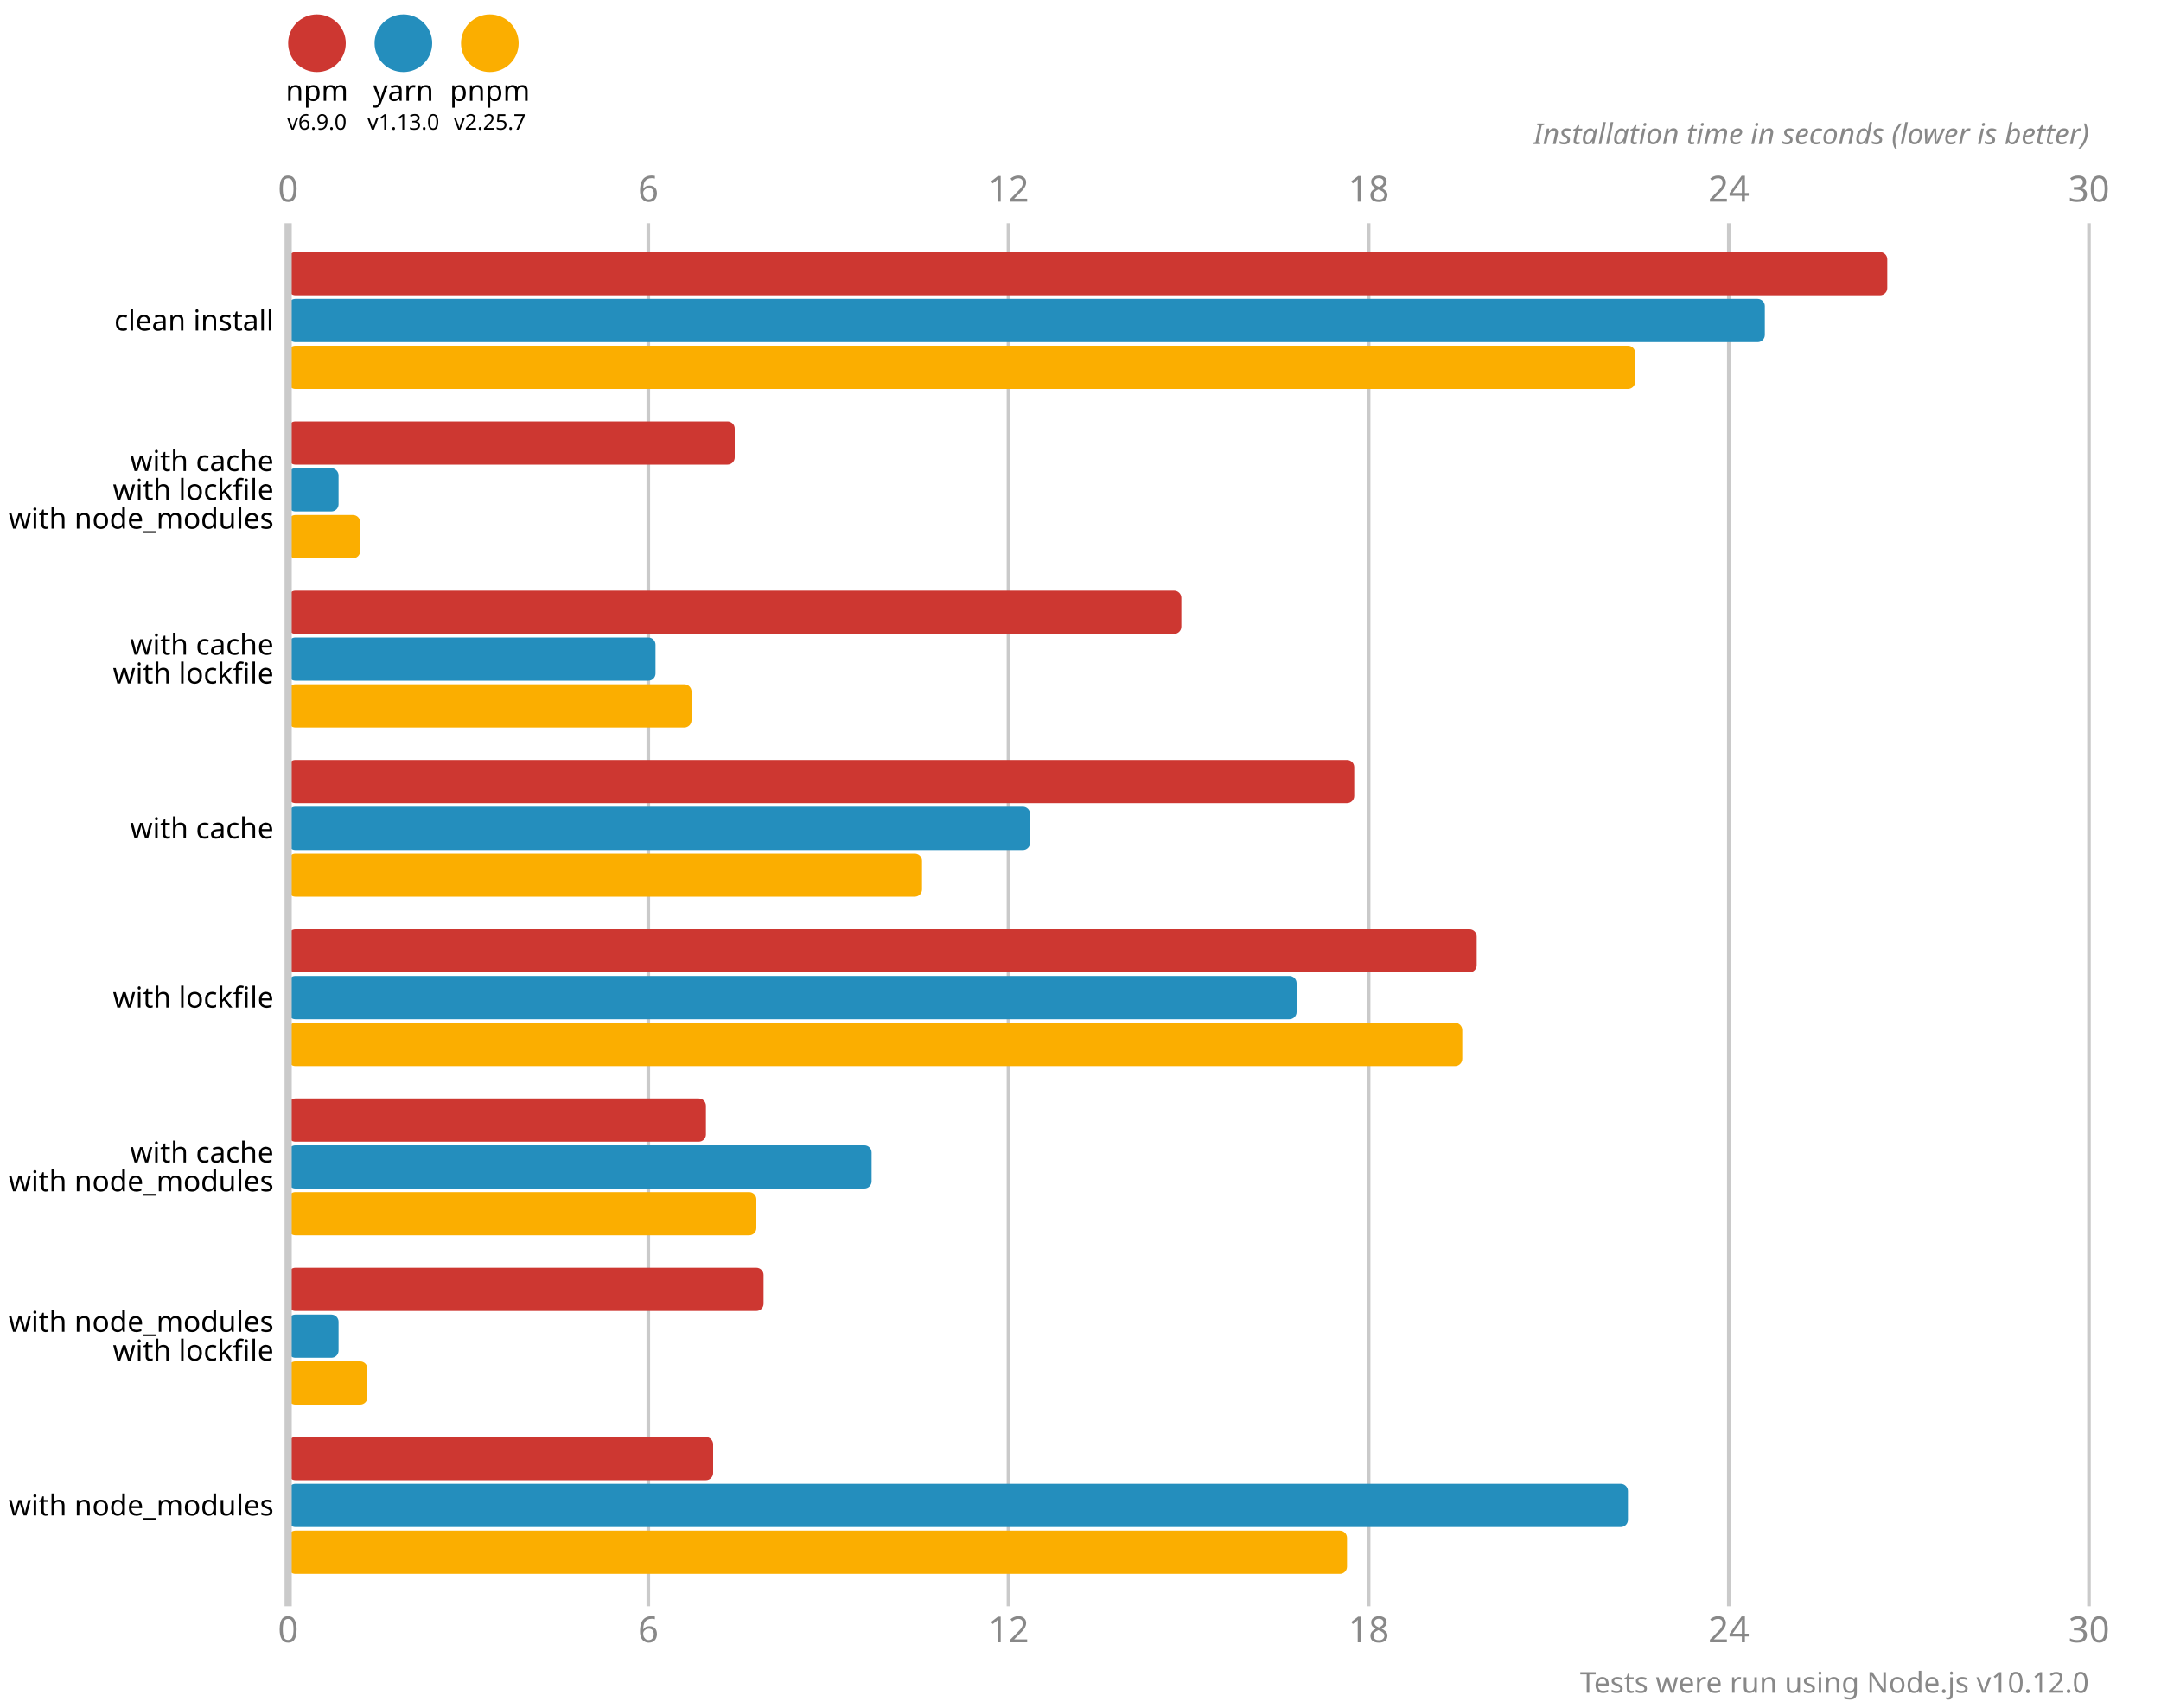
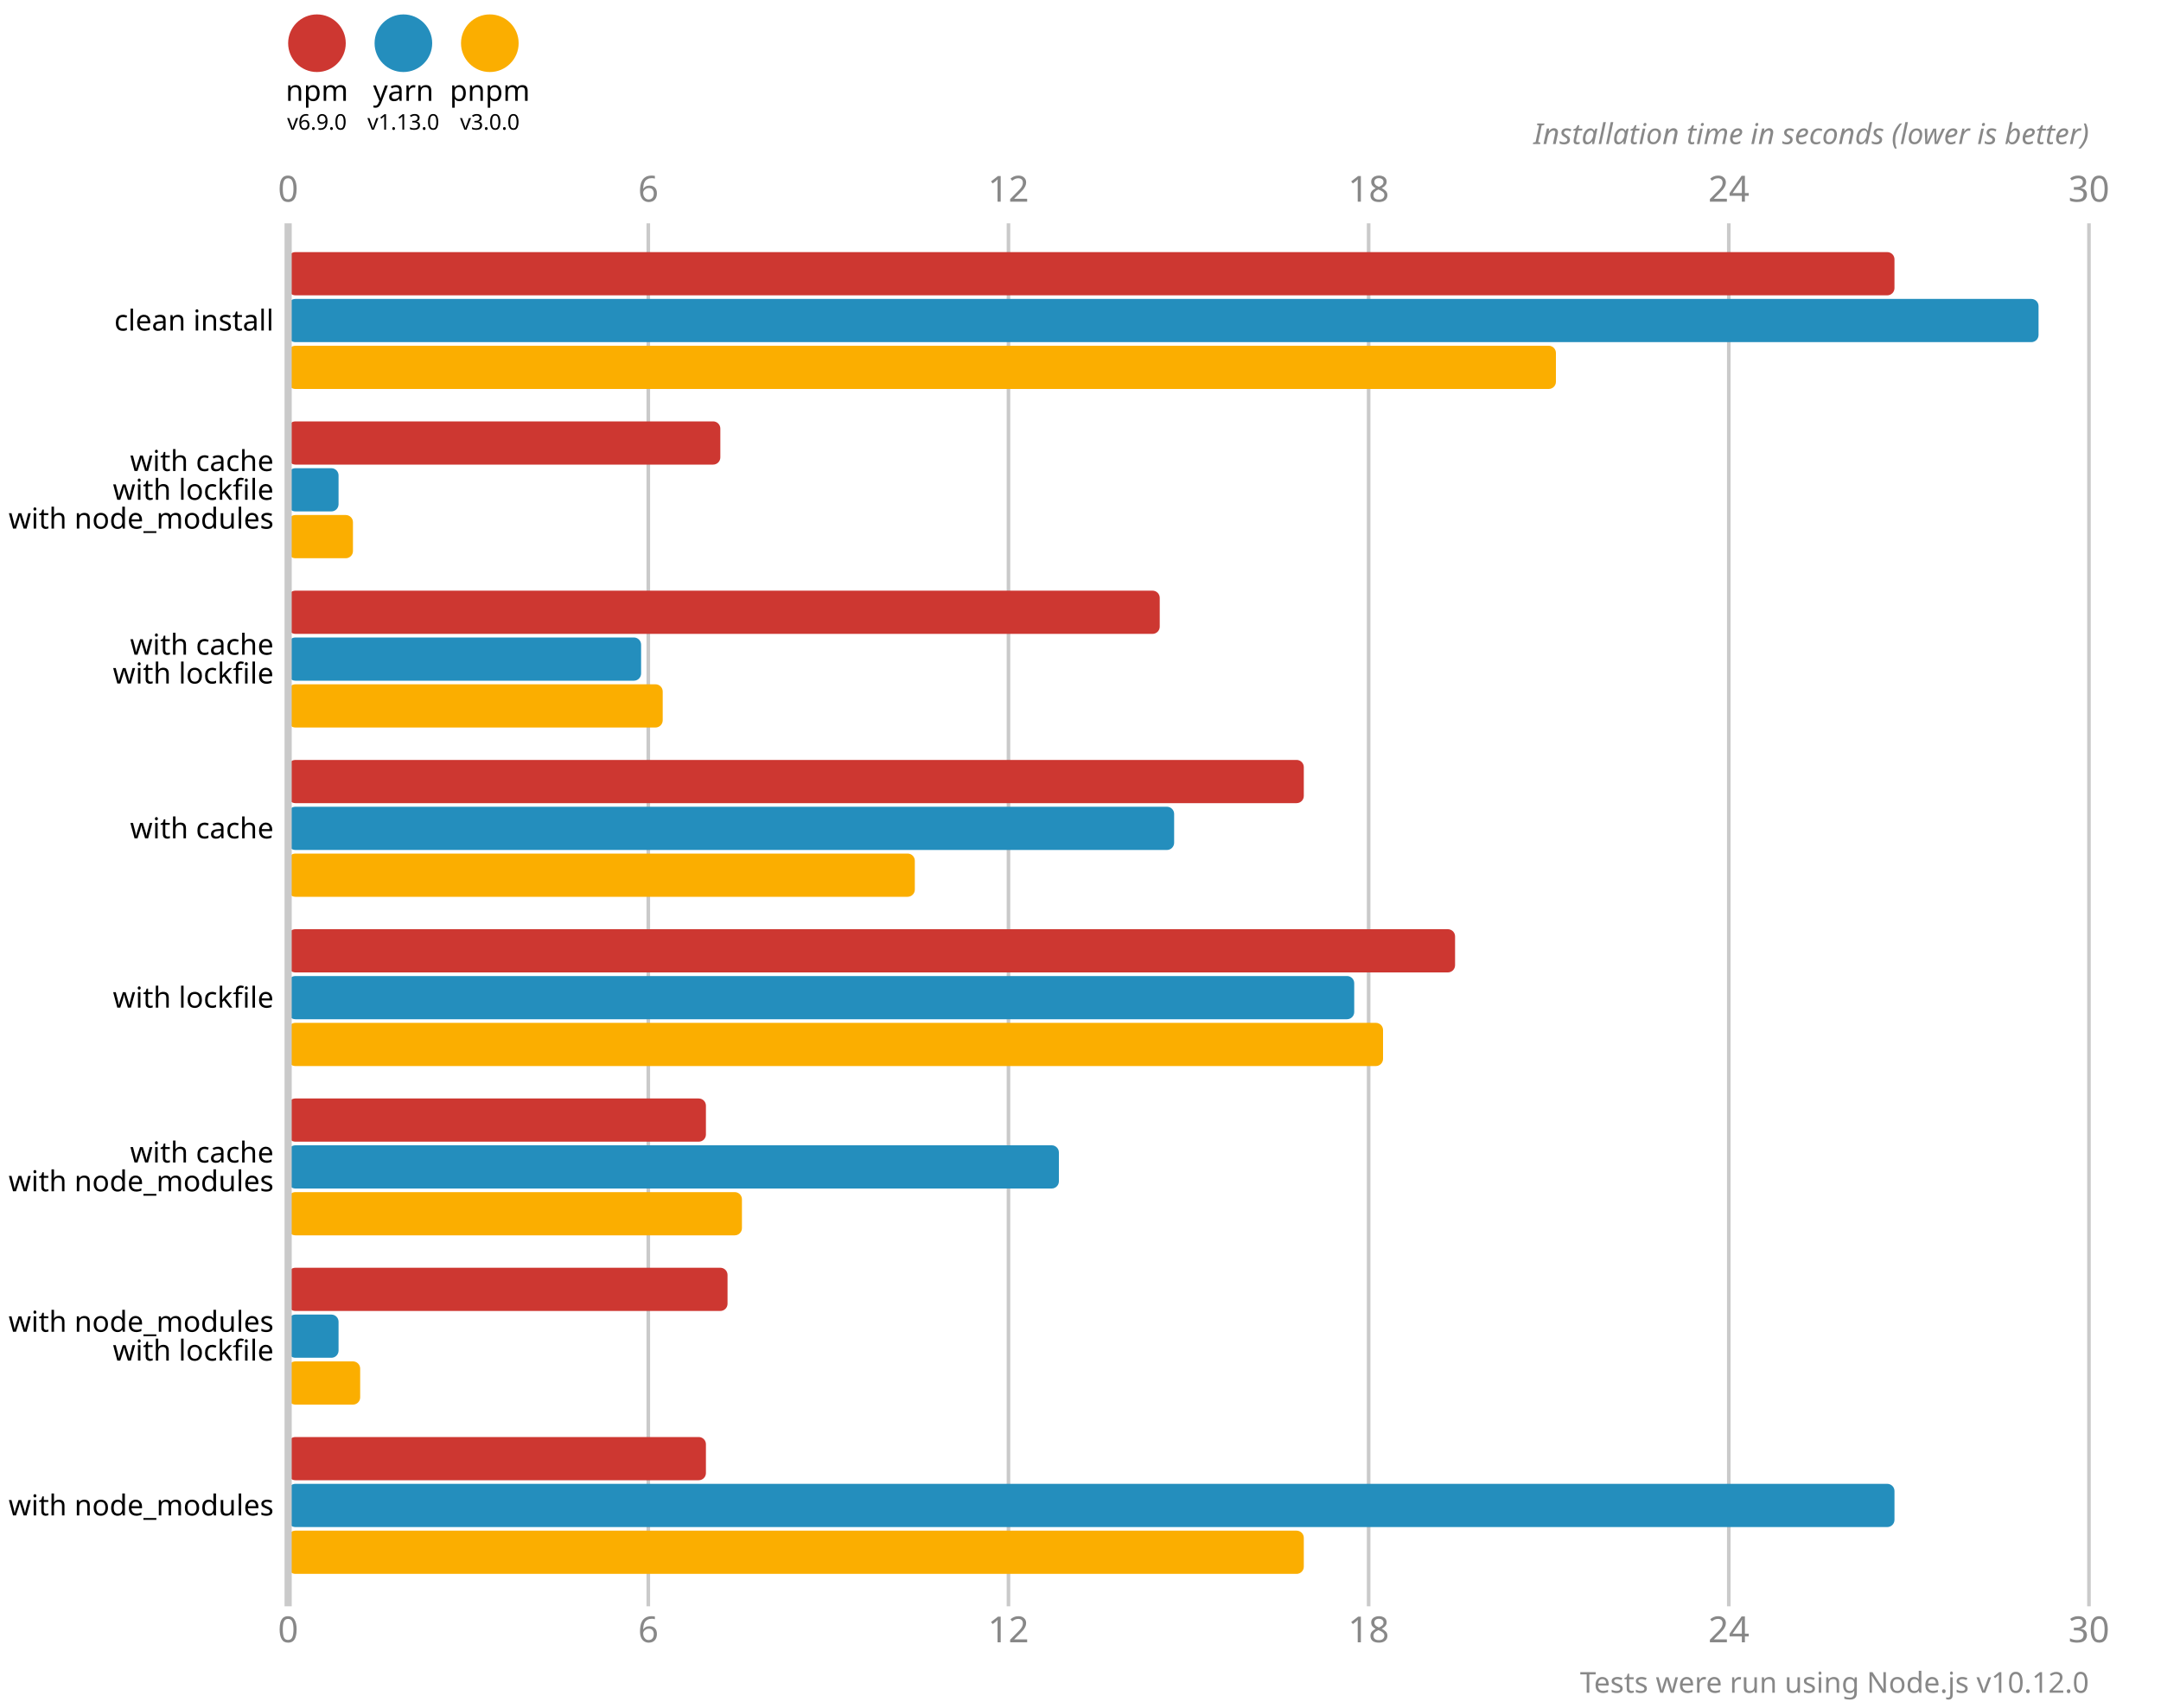
<svg xmlns="http://www.w3.org/2000/svg" version="1.1" viewBox="0 0 300 237">
  <style>
    .font { font-family: sans-serif; }
    .s3 { font-size: 3px; }
    .s4 { font-size: 4px; }
    .s5 { font-size: 5px; }
    .line { stroke: #cacaca; }
    .width { stroke-width: 0.5; }
    .text { fill: #888; }
  </style>
  <circle cx="44" cy="6" r="4" fill="#cd3731" />
  <text x="44" y="14" class="font s4" text-anchor="middle">npm</text>
  <text x="44" y="18" class="font s3" text-anchor="middle">v6.9.0</text>
  <circle cx="56" cy="6" r="4" fill="#248ebd" />
  <text x="56" y="14" class="font s4" text-anchor="middle">yarn</text>
  <text x="56" y="18" class="font s3" text-anchor="middle">v1.13.0</text>
  <circle cx="68" cy="6" r="4" fill="#fbae00" />
  <text x="68" y="14" class="font s4" text-anchor="middle">pnpm</text>
-   <text x="68" y="18" class="font s3" text-anchor="middle">v2.25.7</text>
+   <text x="68" y="18" class="font s3" text-anchor="middle">v3.0.0</text>
  <text x="40" y="28" class="font s5 text" text-anchor="middle">0</text>
  <text x="40" y="228" class="font s5 text" text-anchor="middle">0</text>
  <line x1="90" y1="31" x2="90" y2="223" class="line width" />
  <text x="90" y="28" class="font s5 text" text-anchor="middle">6</text>
  <text x="90" y="228" class="font s5 text" text-anchor="middle">6</text>
  <line x1="140" y1="31" x2="140" y2="223" class="line width" />
  <text x="140" y="28" class="font s5 text" text-anchor="middle">12</text>
  <text x="140" y="228" class="font s5 text" text-anchor="middle">12</text>
  <line x1="190" y1="31" x2="190" y2="223" class="line width" />
  <text x="190" y="28" class="font s5 text" text-anchor="middle">18</text>
  <text x="190" y="228" class="font s5 text" text-anchor="middle">18</text>
  <line x1="240" y1="31" x2="240" y2="223" class="line width" />
  <text x="240" y="28" class="font s5 text" text-anchor="middle">24</text>
  <text x="240" y="228" class="font s5 text" text-anchor="middle">24</text>
  <line x1="290" y1="31" x2="290" y2="223" class="line width" />
  <text x="290" y="28" class="font s5 text" text-anchor="middle">30</text>
  <text x="290" y="228" class="font s5 text" text-anchor="middle">30</text>
  <text x="290" y="20" class="font s4 text" font-style="italic" text-anchor="end">Installation time in seconds (lower is better)</text>
-   <rect x="40" y="35" width="222" height="6" fill="#cd3731" rx="1" ry="1" />
-   <rect x="40" y="41.5" width="205" height="6" fill="#248ebd" rx="1" ry="1" />
-   <rect x="40" y="48" width="187" height="6" fill="#fbae00" rx="1" ry="1" />
-   <rect x="40" y="58.5" width="62" height="6" fill="#cd3731" rx="1" ry="1" />
+   <rect x="40" y="35" width="223" height="6" fill="#cd3731" rx="1" ry="1" />
+   <rect x="40" y="41.5" width="243" height="6" fill="#248ebd" rx="1" ry="1" />
+   <rect x="40" y="48" width="176" height="6" fill="#fbae00" rx="1" ry="1" />
+   <rect x="40" y="58.5" width="60" height="6" fill="#cd3731" rx="1" ry="1" />
  <rect x="40" y="65" width="7" height="6" fill="#248ebd" rx="1" ry="1" />
-   <rect x="40" y="71.5" width="10" height="6" fill="#fbae00" rx="1" ry="1" />
-   <rect x="40" y="82" width="124" height="6" fill="#cd3731" rx="1" ry="1" />
-   <rect x="40" y="88.5" width="51" height="6" fill="#248ebd" rx="1" ry="1" />
-   <rect x="40" y="95" width="56" height="6" fill="#fbae00" rx="1" ry="1" />
-   <rect x="40" y="105.5" width="148" height="6" fill="#cd3731" rx="1" ry="1" />
-   <rect x="40" y="112" width="103" height="6" fill="#248ebd" rx="1" ry="1" />
-   <rect x="40" y="118.5" width="88" height="6" fill="#fbae00" rx="1" ry="1" />
-   <rect x="40" y="129" width="165" height="6" fill="#cd3731" rx="1" ry="1" />
-   <rect x="40" y="135.5" width="140" height="6" fill="#248ebd" rx="1" ry="1" />
-   <rect x="40" y="142" width="163" height="6" fill="#fbae00" rx="1" ry="1" />
+   <rect x="40" y="71.5" width="9" height="6" fill="#fbae00" rx="1" ry="1" />
+   <rect x="40" y="82" width="121" height="6" fill="#cd3731" rx="1" ry="1" />
+   <rect x="40" y="88.5" width="49" height="6" fill="#248ebd" rx="1" ry="1" />
+   <rect x="40" y="95" width="52" height="6" fill="#fbae00" rx="1" ry="1" />
+   <rect x="40" y="105.5" width="141" height="6" fill="#cd3731" rx="1" ry="1" />
+   <rect x="40" y="112" width="123" height="6" fill="#248ebd" rx="1" ry="1" />
+   <rect x="40" y="118.5" width="87" height="6" fill="#fbae00" rx="1" ry="1" />
+   <rect x="40" y="129" width="162" height="6" fill="#cd3731" rx="1" ry="1" />
+   <rect x="40" y="135.5" width="148" height="6" fill="#248ebd" rx="1" ry="1" />
+   <rect x="40" y="142" width="152" height="6" fill="#fbae00" rx="1" ry="1" />
  <rect x="40" y="152.5" width="58" height="6" fill="#cd3731" rx="1" ry="1" />
-   <rect x="40" y="159" width="81" height="6" fill="#248ebd" rx="1" ry="1" />
-   <rect x="40" y="165.5" width="65" height="6" fill="#fbae00" rx="1" ry="1" />
-   <rect x="40" y="176" width="66" height="6" fill="#cd3731" rx="1" ry="1" />
+   <rect x="40" y="159" width="107" height="6" fill="#248ebd" rx="1" ry="1" />
+   <rect x="40" y="165.5" width="63" height="6" fill="#fbae00" rx="1" ry="1" />
+   <rect x="40" y="176" width="61" height="6" fill="#cd3731" rx="1" ry="1" />
  <rect x="40" y="182.5" width="7" height="6" fill="#248ebd" rx="1" ry="1" />
-   <rect x="40" y="189" width="11" height="6" fill="#fbae00" rx="1" ry="1" />
-   <rect x="40" y="199.5" width="59" height="6" fill="#cd3731" rx="1" ry="1" />
-   <rect x="40" y="206" width="186" height="6" fill="#248ebd" rx="1" ry="1" />
-   <rect x="40" y="212.5" width="147" height="6" fill="#fbae00" rx="1" ry="1" />
+   <rect x="40" y="189" width="10" height="6" fill="#fbae00" rx="1" ry="1" />
+   <rect x="40" y="199.5" width="58" height="6" fill="#cd3731" rx="1" ry="1" />
+   <rect x="40" y="206" width="223" height="6" fill="#248ebd" rx="1" ry="1" />
+   <rect x="40" y="212.5" width="141" height="6" fill="#fbae00" rx="1" ry="1" />
  <line x1="40" y1="31" x2="40" y2="223" class="line" />
  <text x="38" y="44.5" class="font s4" dominant-baseline="middle" text-anchor="end">clean install</text>
  <text x="38" y="64" class="font s4" dominant-baseline="middle" text-anchor="end">with cache</text>
  <text x="38" y="68" class="font s4" dominant-baseline="middle" text-anchor="end">with lockfile</text>
  <text x="38" y="72" class="font s4" dominant-baseline="middle" text-anchor="end">with node_modules</text>
  <text x="38" y="89.5" class="font s4" dominant-baseline="middle" text-anchor="end">with cache</text>
  <text x="38" y="93.5" class="font s4" dominant-baseline="middle" text-anchor="end">with lockfile</text>
  <text x="38" y="115" class="font s4" dominant-baseline="middle" text-anchor="end">with cache</text>
  <text x="38" y="138.5" class="font s4" dominant-baseline="middle" text-anchor="end">with lockfile</text>
  <text x="38" y="160" class="font s4" dominant-baseline="middle" text-anchor="end">with cache</text>
  <text x="38" y="164" class="font s4" dominant-baseline="middle" text-anchor="end">with node_modules</text>
  <text x="38" y="183.5" class="font s4" dominant-baseline="middle" text-anchor="end">with node_modules</text>
  <text x="38" y="187.5" class="font s4" dominant-baseline="middle" text-anchor="end">with lockfile</text>
  <text x="38" y="209" class="font s4" dominant-baseline="middle" text-anchor="end">with node_modules</text>
  <text x="290" y="235" class="font s4 text" text-anchor="end">Tests were run using Node.js v10.12.0</text>
</svg>
